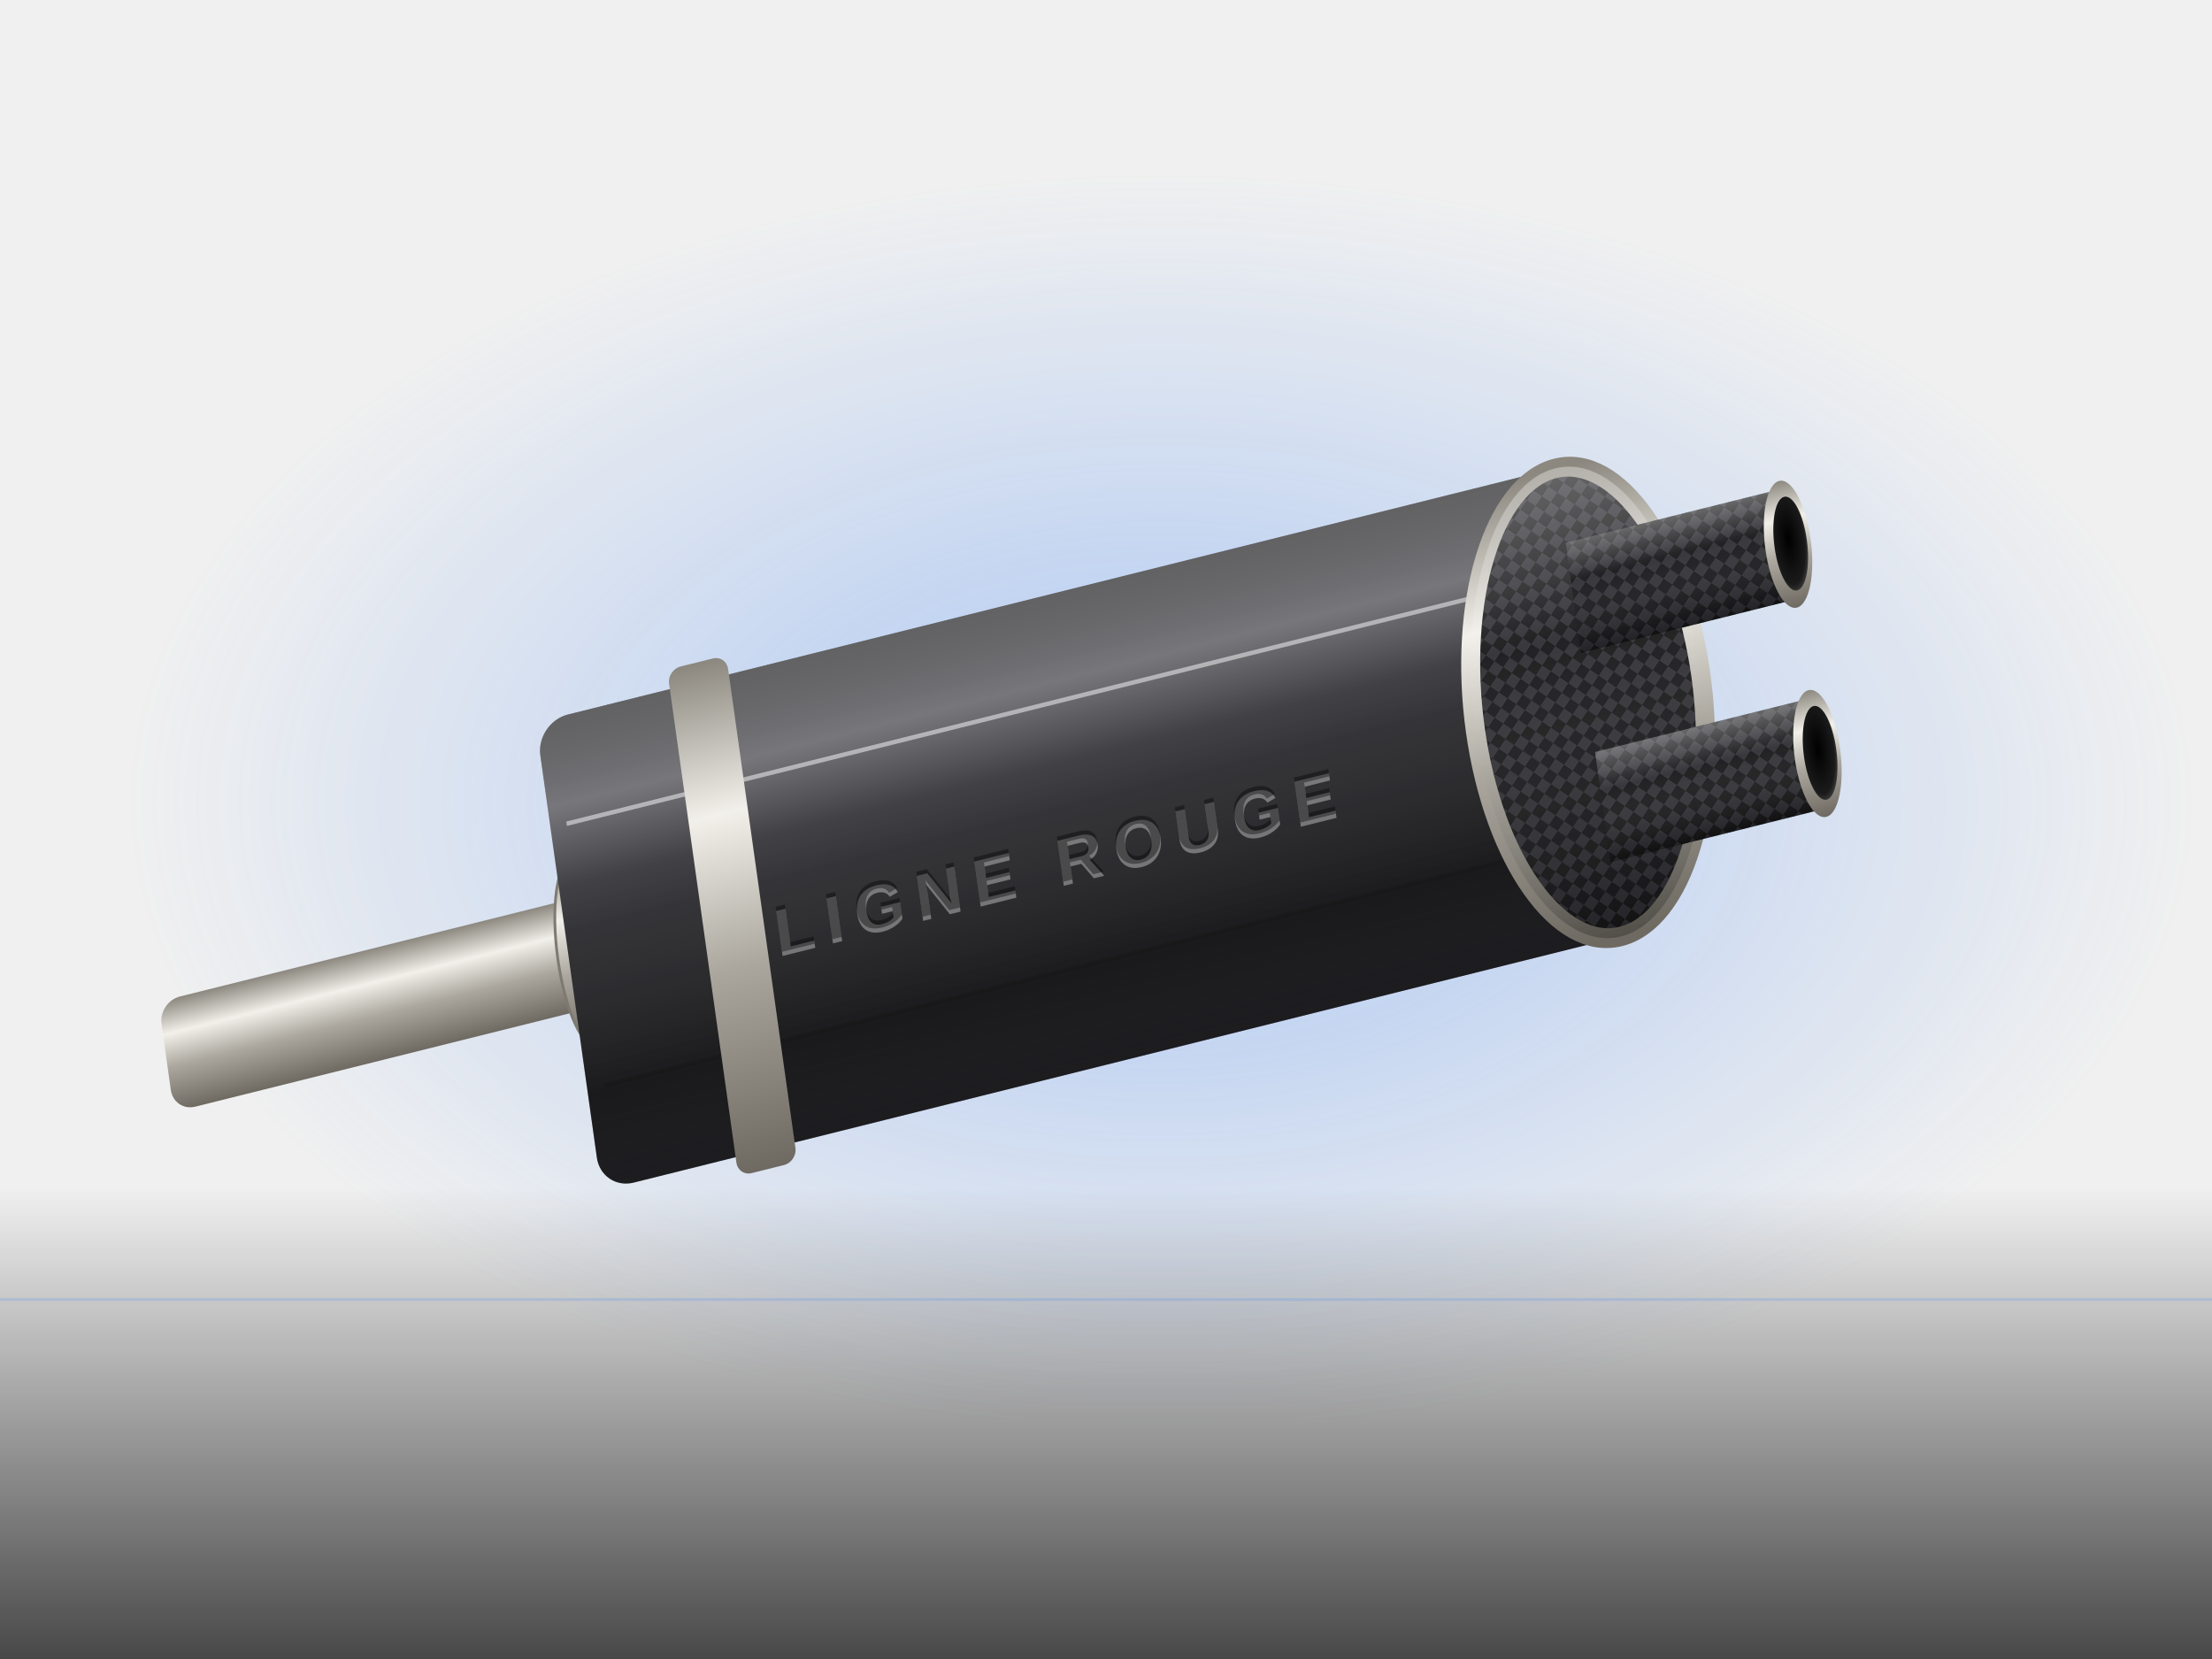
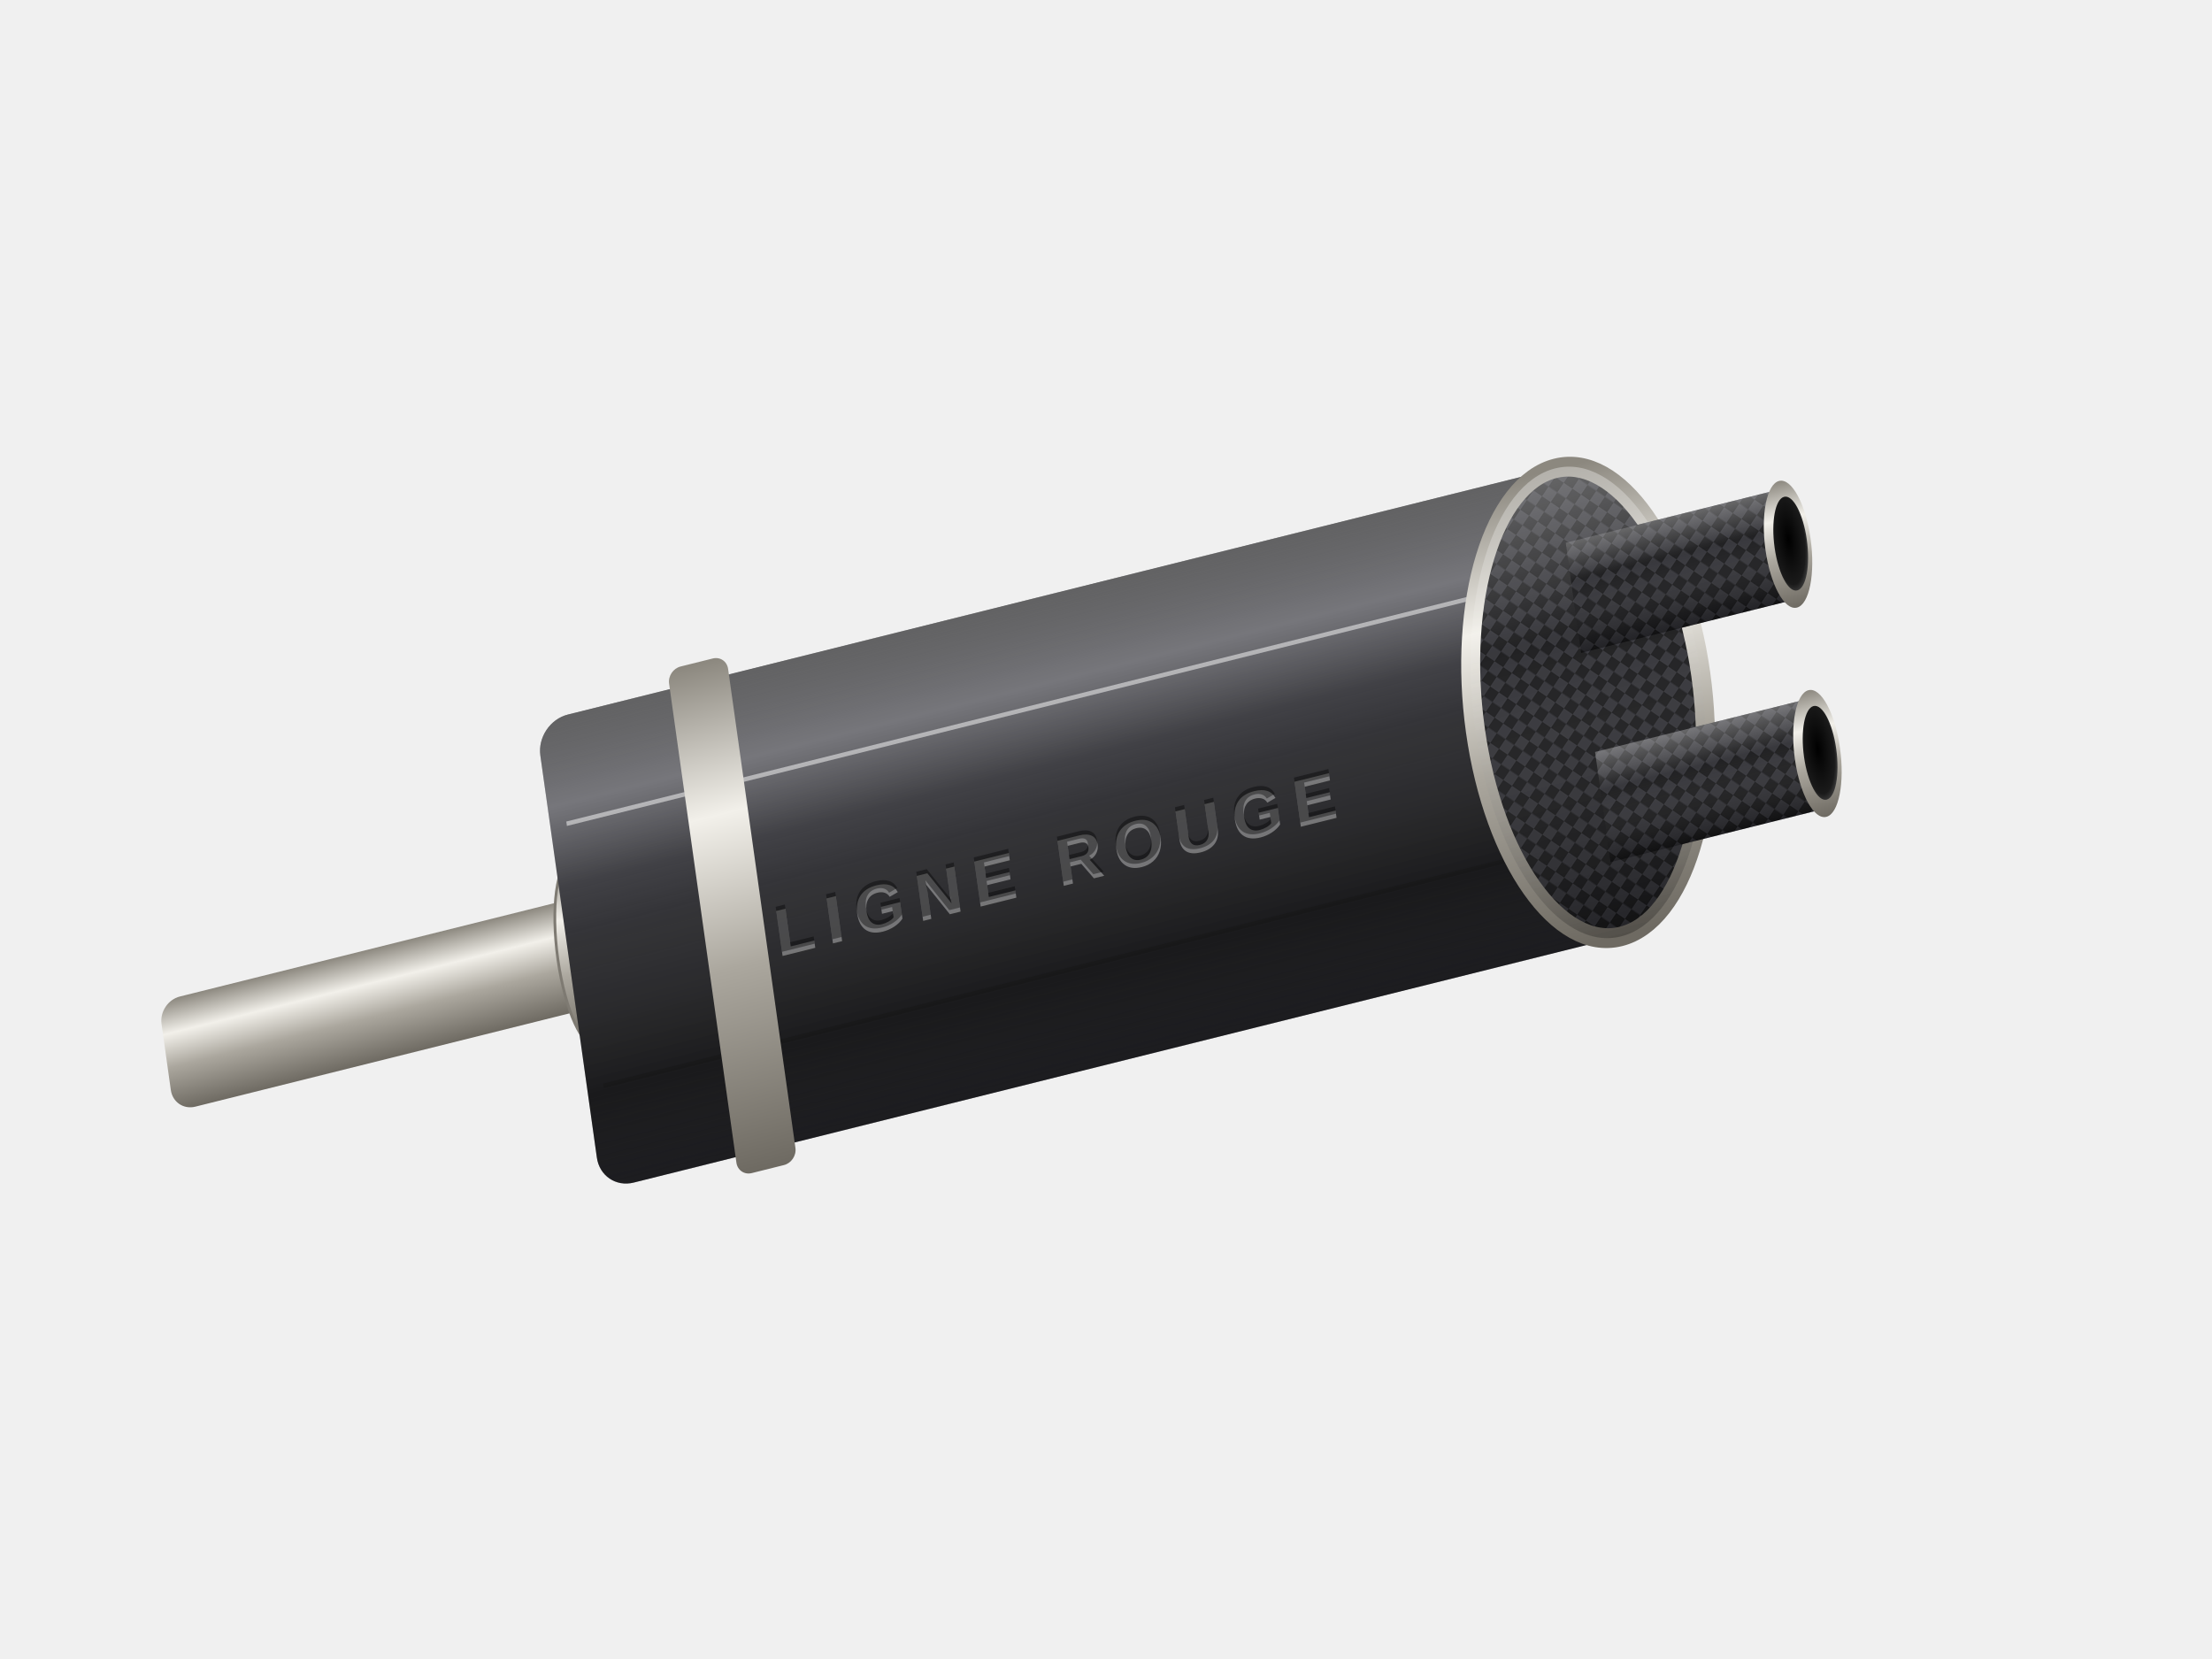
<svg xmlns="http://www.w3.org/2000/svg" viewBox="0 0 800 600" width="800" height="600">
  <defs>
    <radialGradient id="bg" cx="50%" cy="40%" r="80%">
      <stop offset="0" stop-color="#1E1E22" />
      <stop offset="1" stop-color="#070708" />
    </radialGradient>
    <radialGradient id="glow" cx="50%" cy="50%" r="50%">
      <stop offset="0" stop-color="#3B82F6" stop-opacity="0.38" />
      <stop offset="1" stop-color="#3B82F6" stop-opacity="0" />
    </radialGradient>
    <linearGradient id="floor" x1="0" y1="0" x2="0" y2="1">
      <stop offset="0" stop-color="#000" stop-opacity="0" />
      <stop offset="1" stop-color="#000" stop-opacity="0.7" />
    </linearGradient>
    <linearGradient id="metal" x1="0" y1="0" x2="0" y2="1">
      <stop offset="0" stop-color="#0E0E10" />
      <stop offset="0.18" stop-color="#55555B" />
      <stop offset="0.45" stop-color="#26262A" />
      <stop offset="0.8" stop-color="#0E0E10" />
      <stop offset="1" stop-color="#26262A" />
    </linearGradient>
    <linearGradient id="ti" x1="0" y1="0" x2="0" y2="1">
      <stop offset="0" stop-color="#8C887F" />
      <stop offset="0.3" stop-color="#F2F0EA" />
      <stop offset="0.6" stop-color="#ABA79E" />
      <stop offset="1" stop-color="#6E6A62" />
    </linearGradient>
    <linearGradient id="heat" x1="0" y1="0" x2="1" y2="0">
      <stop offset="0" stop-color="#C08457" stop-opacity="0" />
      <stop offset="0.3" stop-color="#C08457" stop-opacity="0.55" />
      <stop offset="0.6" stop-color="#8B5CF6" stop-opacity="0.55" />
      <stop offset="1" stop-color="#3B82F6" stop-opacity="0.6" />
    </linearGradient>
    <linearGradient id="gloss" x1="0" y1="0" x2="0" y2="1">
      <stop offset="0" stop-color="#fff" stop-opacity="0.35" />
      <stop offset="0.35" stop-color="#fff" stop-opacity="0.05" />
      <stop offset="1" stop-color="#000" stop-opacity="0.25" />
    </linearGradient>
    <pattern id="carbon" width="8" height="8" patternUnits="userSpaceOnUse" patternTransform="rotate(45)">
      <rect width="8" height="8" fill="#161618" />
      <rect width="4" height="4" fill="#2E2E33" />
      <rect x="4" y="4" width="4" height="4" fill="#2E2E33" />
    </pattern>
    <radialGradient id="shadow" cx="50%" cy="50%" r="50%">
      <stop offset="0" stop-color="#000" stop-opacity="0.28" />
      <stop offset="1" stop-color="#000" stop-opacity="0" />
    </radialGradient>
    <radialGradient id="bore" cx="45%" cy="45%" r="60%">
      <stop offset="0" stop-color="#000" />
      <stop offset="0.8" stop-color="#1a1a1a" />
      <stop offset="1" stop-color="#444" />
    </radialGradient>
  </defs>
-   <ellipse cx="420" cy="290" rx="380" ry="230" fill="url(#glow)" />
-   <rect y="430" width="800" height="170" fill="url(#floor)" />
-   <line x1="0" y1="470" x2="800" y2="470" stroke="#3B82F6" stroke-opacity="0.18" />
  <g transform="translate(390 300) rotate(-14) skewX(-6)">
    <g transform="translate(0 0)">
      <rect x="-340" y="-20" width="170" height="40" rx="8" fill="url(#ti)" />
      <ellipse cx="-184" cy="0" rx="10" ry="34" fill="url(#ti)" stroke="#7e7a72" />
      <rect x="-190" y="-85" width="380" height="170" rx="12" fill="url(#metal)" />
      <rect x="-184" y="-47.6" width="368" height="1.6" fill="#fff" fill-opacity="0.5" />
      <rect x="-184" y="47.6" width="368" height="1.6" fill="#000" fill-opacity="0.3" />
      <rect x="-190" y="-85" width="380" height="170" rx="12" fill="url(#gloss)" />
      <rect x="-140" y="-92" width="22" height="184" rx="5" fill="url(#ti)" />
      <g transform="translate(-10 17) rotate(0)" font-family="Arial Black, Arial, sans-serif" font-weight="900" font-size="23.75" letter-spacing="4.275" text-anchor="middle">
        <text y="1.5" fill="#fff" fill-opacity="0.35">LIGNE ROUGE</text>
        <text fill="#000" fill-opacity="0.38">LIGNE ROUGE</text>
      </g>
      <ellipse cx="190" cy="0" rx="42" ry="85" fill="url(#carbon)" stroke="url(#ti)" stroke-width="7" />
      <ellipse cx="190" cy="0" rx="42" ry="85" fill="url(#gloss)" />
    </g>
    <rect x="190" y="-58" width="80" height="40" fill="url(#carbon)" />
    <rect x="190" y="-58" width="80" height="40" fill="url(#gloss)" />
    <ellipse cx="270" cy="-38" rx="8.4" ry="23" fill="url(#ti)" />
    <ellipse cx="271" cy="-38" rx="6" ry="17" fill="url(#bore)" />
    <rect x="190" y="18" width="80" height="40" fill="url(#carbon)" />
    <rect x="190" y="18" width="80" height="40" fill="url(#gloss)" />
    <ellipse cx="270" cy="38" rx="8.4" ry="23" fill="url(#ti)" />
    <ellipse cx="271" cy="38" rx="6" ry="17" fill="url(#bore)" />
  </g>
</svg>
